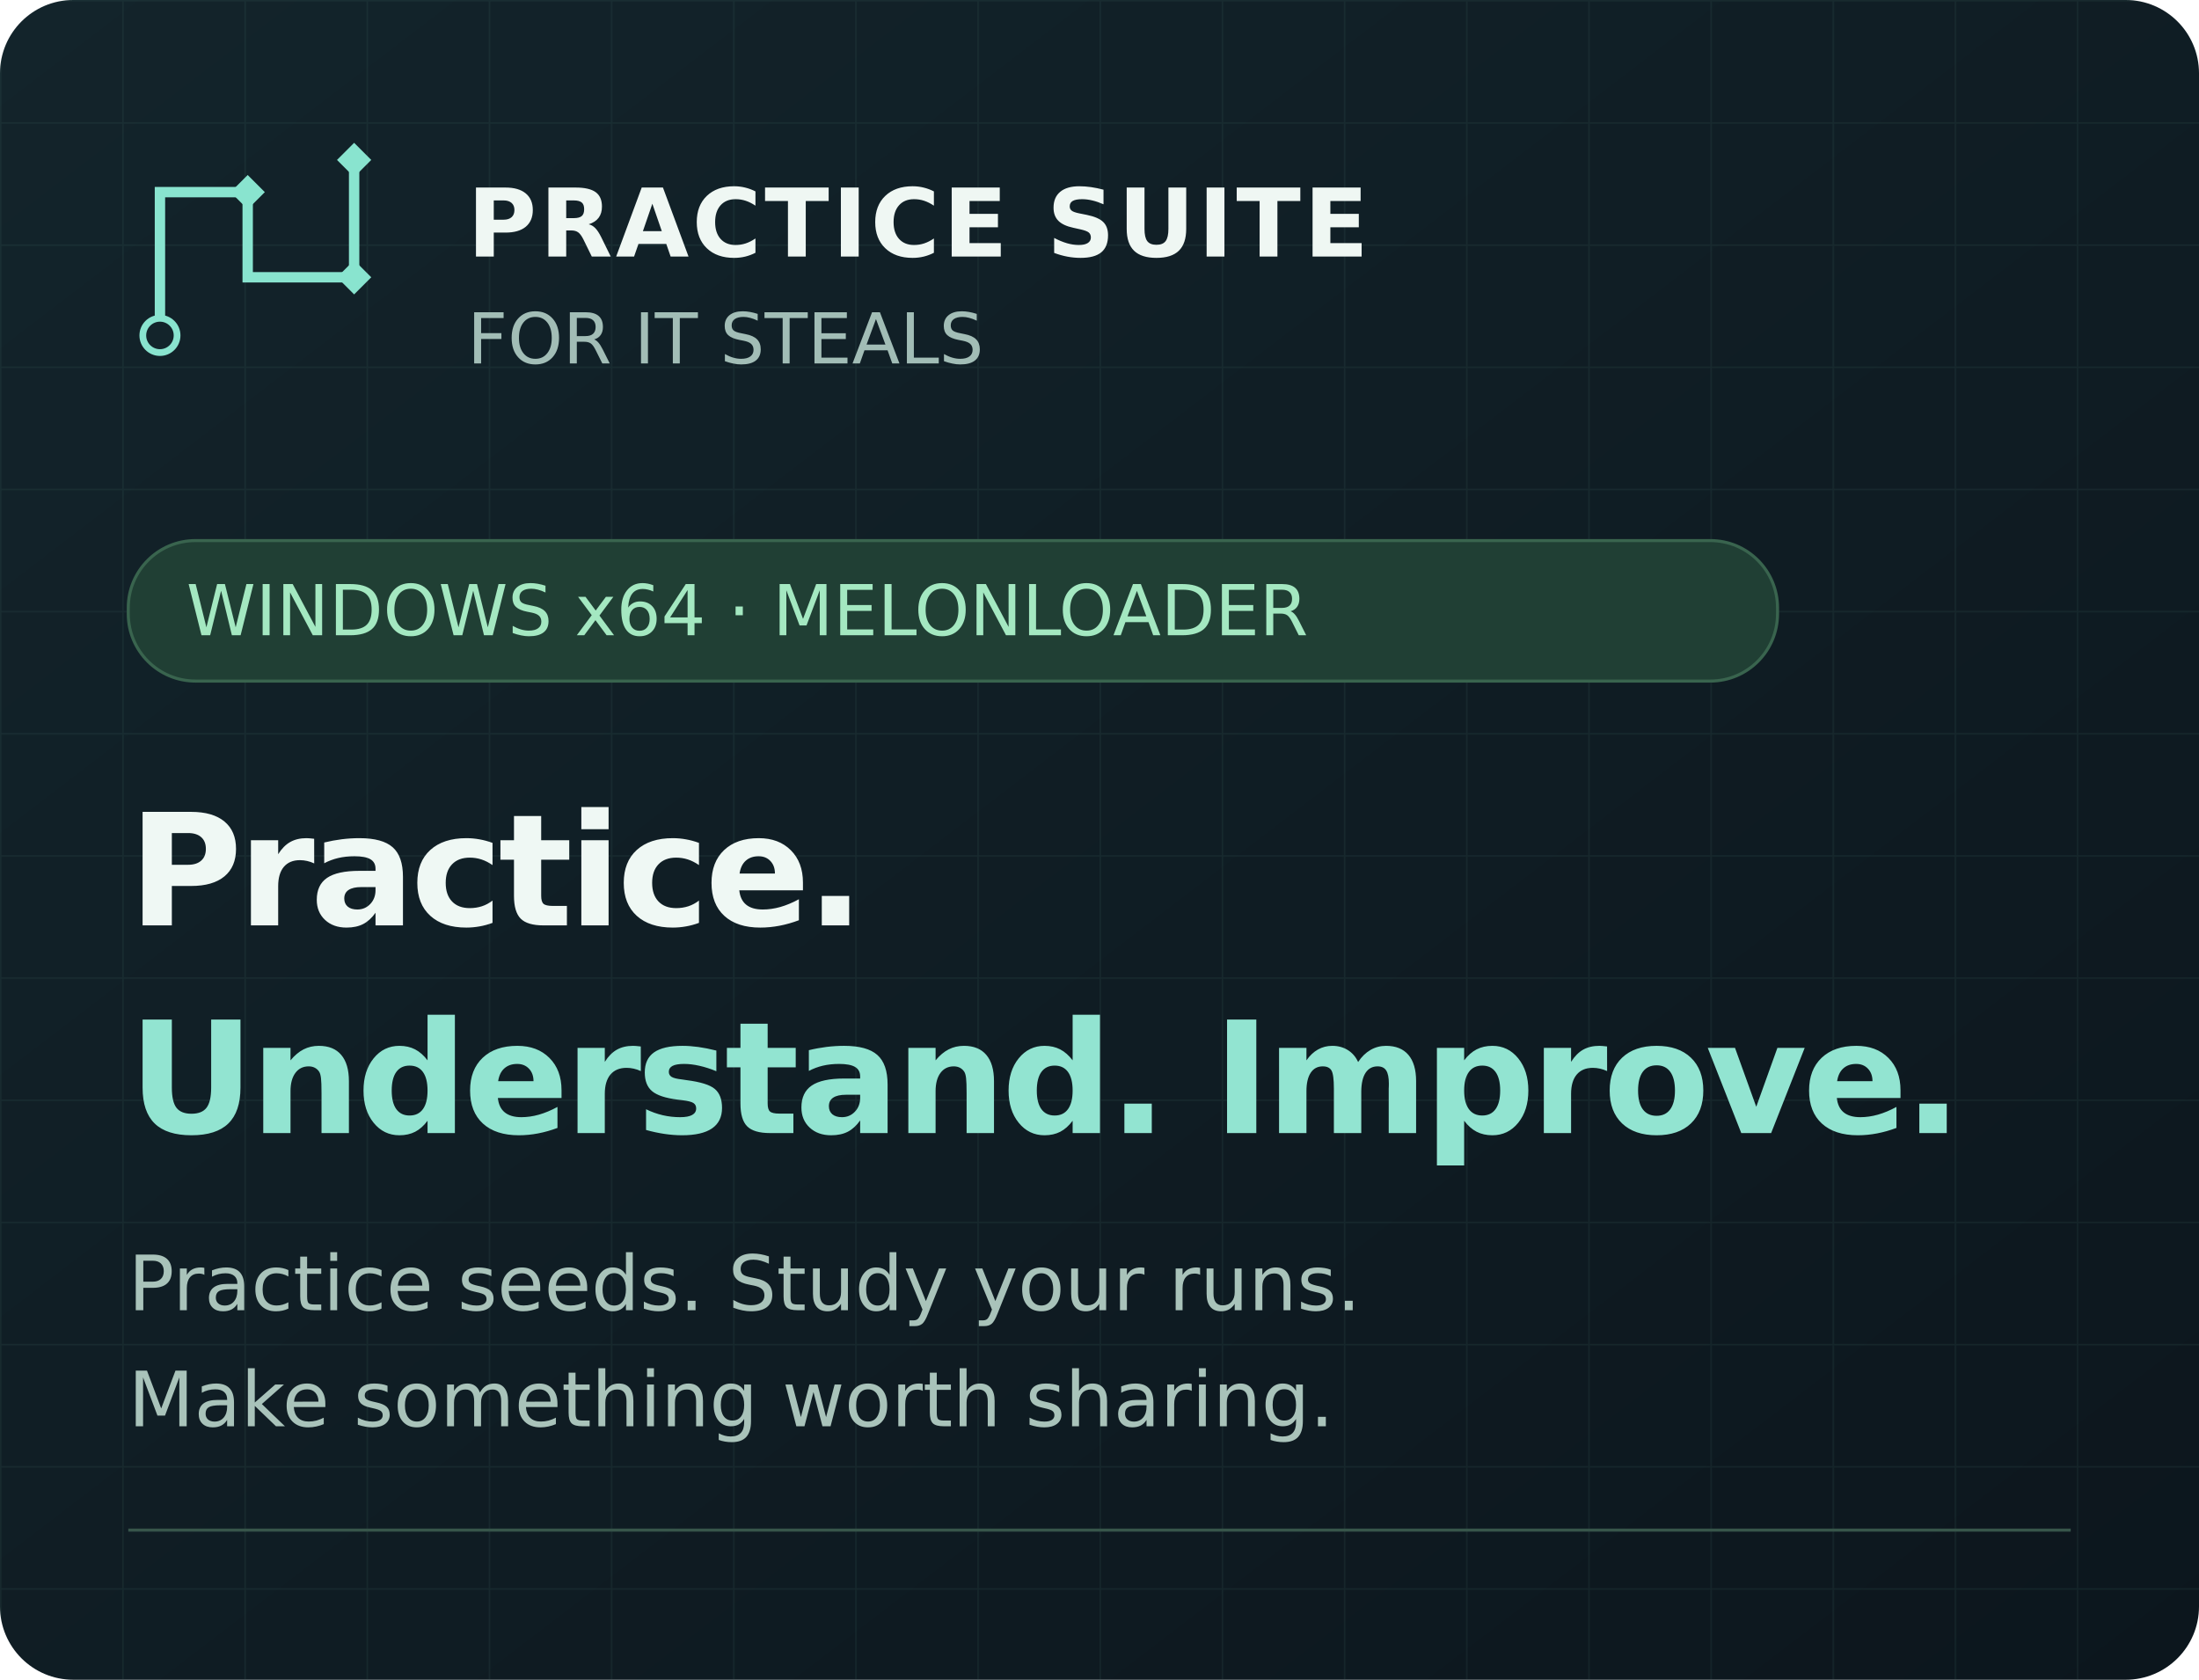
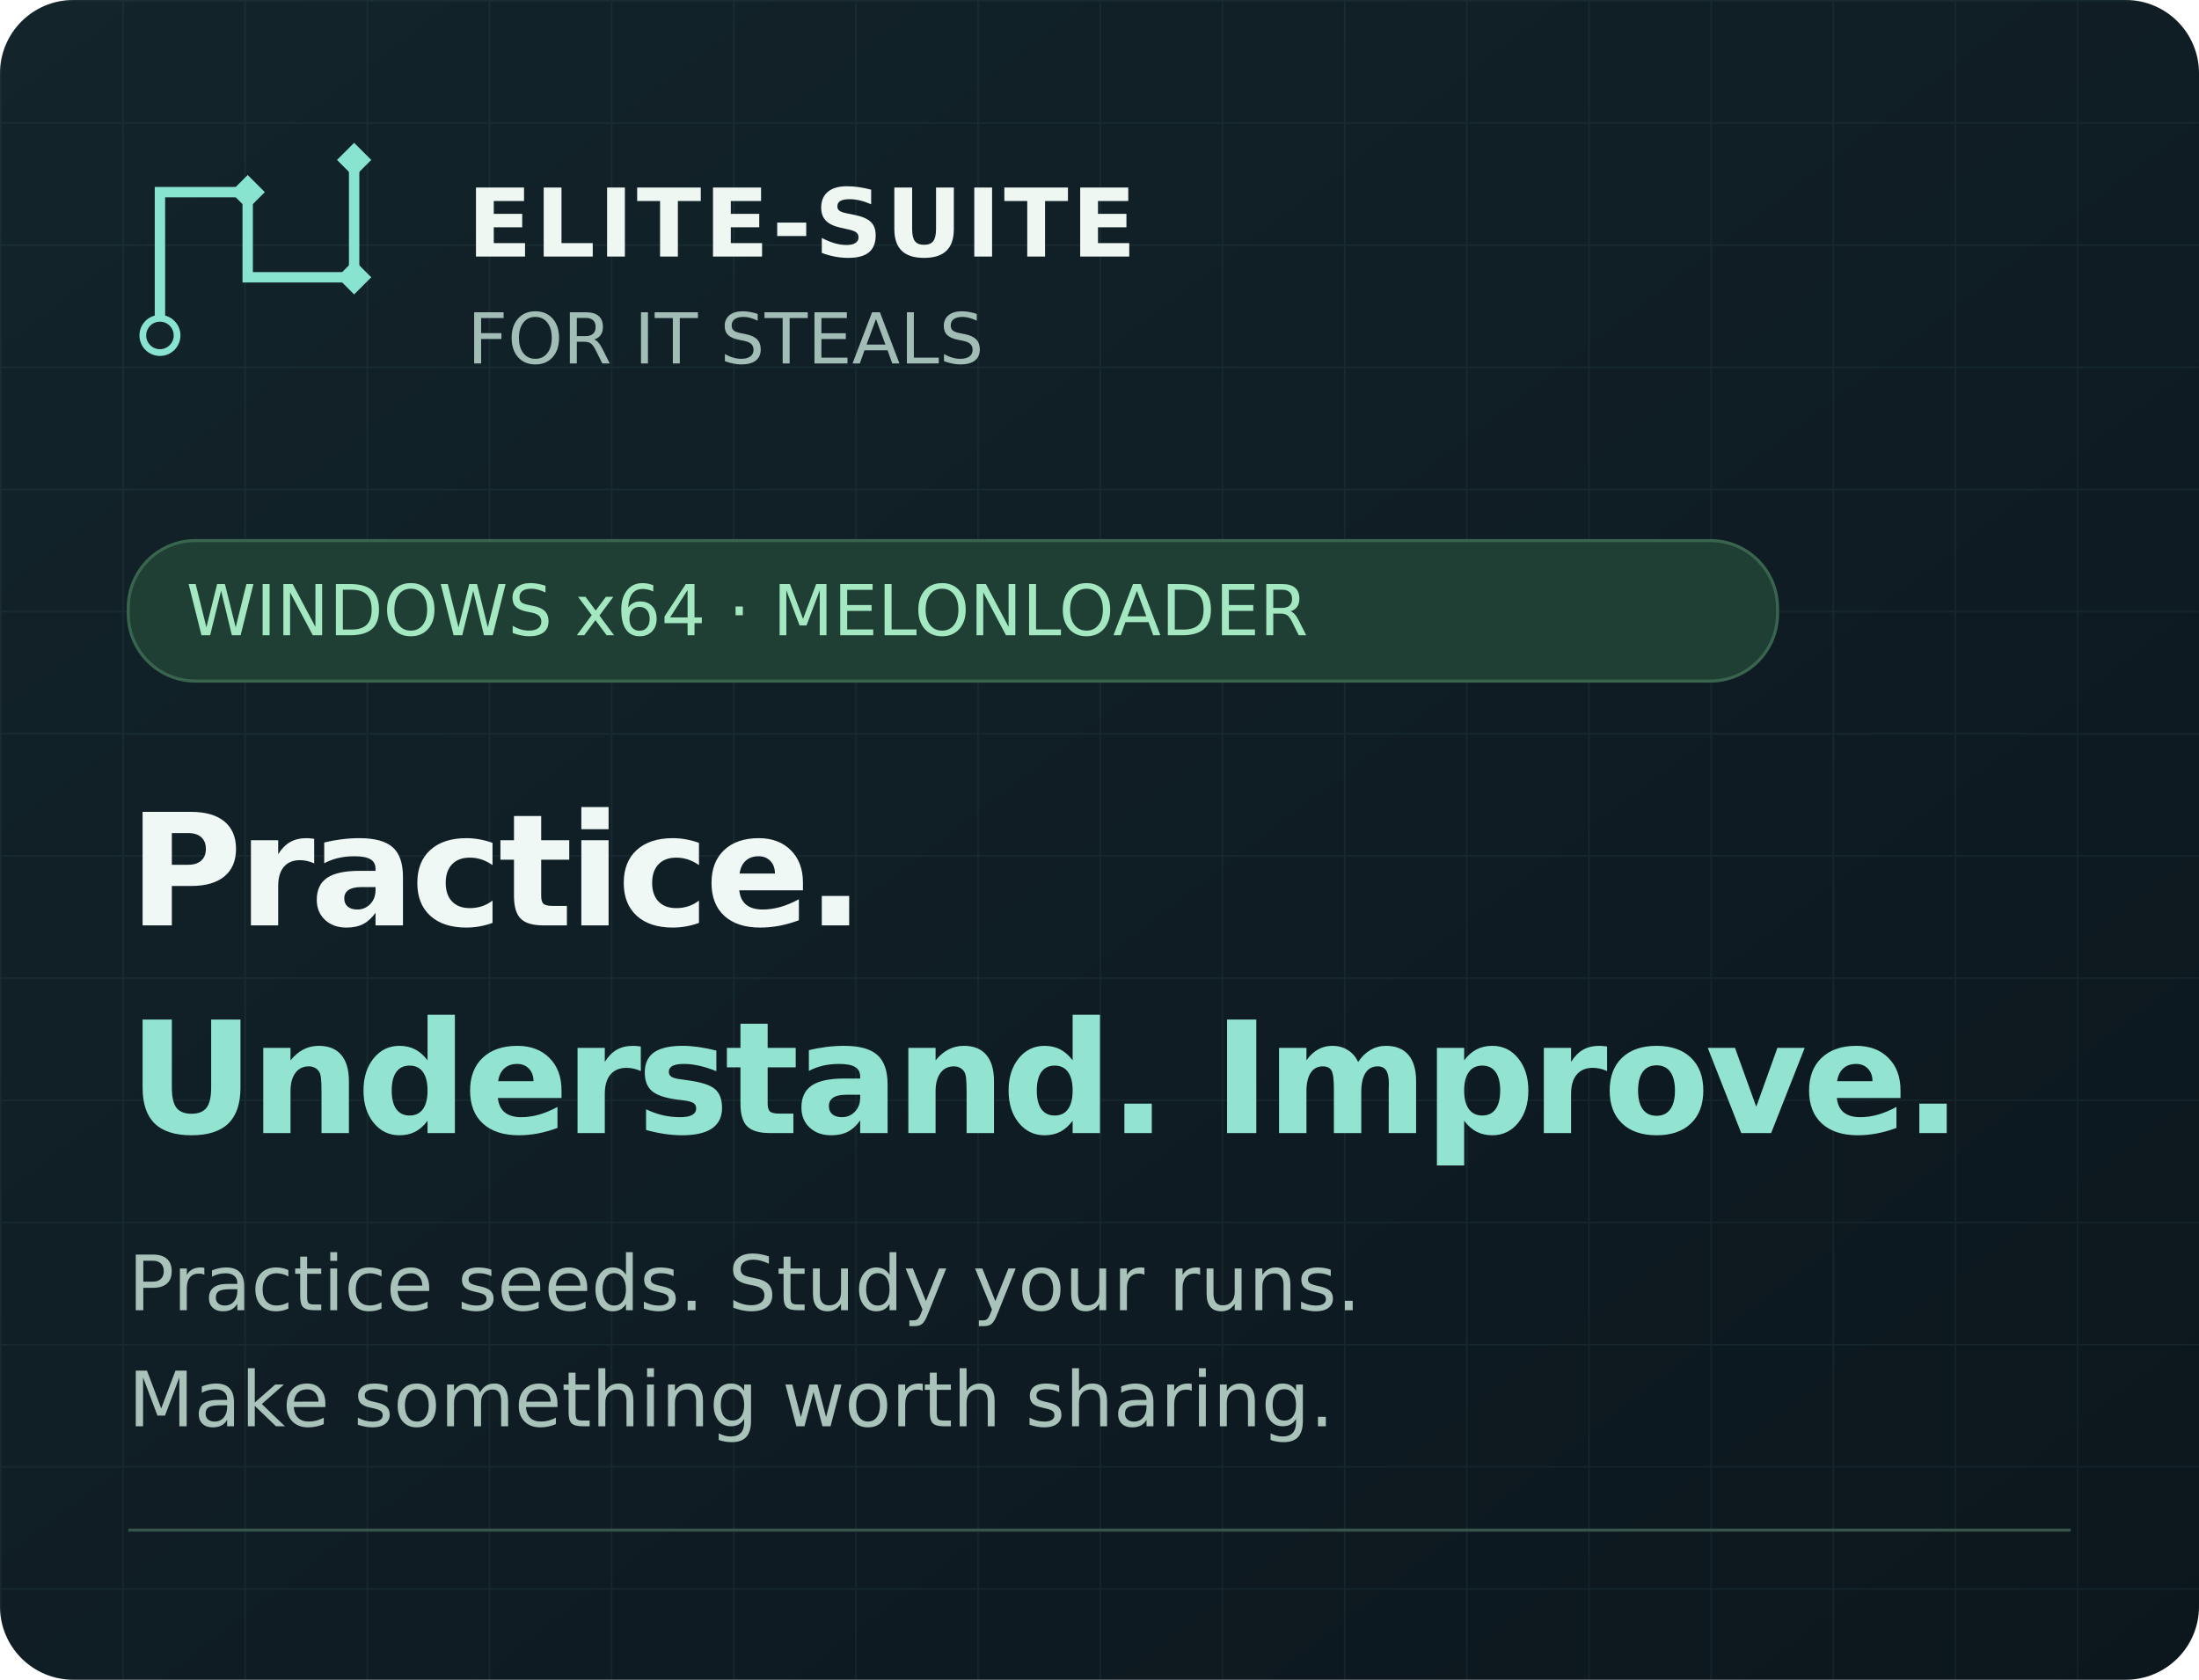
<svg xmlns="http://www.w3.org/2000/svg" width="720" height="550" viewBox="0 0 720 550">
  <defs>
    <linearGradient id="b" x2="1" y2="1">
      <stop stop-color="#13242b" />
      <stop offset="1" stop-color="#0c161d" />
    </linearGradient>
    <pattern id="g" width="40" height="40" patternUnits="userSpaceOnUse">
      <path d="M40 0H0V40" fill="none" stroke="#467065" stroke-opacity=".15" />
    </pattern>
  </defs>
  <rect width="720" height="550" rx="24" fill="url(#b)" />
  <rect width="720" height="550" rx="24" fill="url(#g)" />
  <g font-family="Segoe UI,DejaVu Sans,Arial,sans-serif">
    <g transform="translate(42 42) scale(.17)" stroke="#89e4cf">
      <path d="M61 399V123H230V287H435V61" fill="none" stroke-width="20" />
      <circle cx="61" cy="399" r="33" fill="#13242b" stroke-width="13" />
      <path d="m230 90 33 33-33 33-33-33zm205 164 33 33-33 33-33-33zm0-226 33 33-33 33-33-33z" fill="#89e4cf" stroke="none" />
    </g>
-     <text x="153" y="84" fill="#eff7f3" font-size="31" font-weight="700" letter-spacing="1">PRACTICE SUITE</text>
+     <text x="153" y="84" fill="#eff7f3" font-size="31" font-weight="700" letter-spacing="1">ELITE-SUITE</text>
    <text x="153" y="119" fill="#a2bdb6" font-size="23">FOR IT STEALS</text>
    <rect x="42" y="177" width="540" height="46" rx="22" fill="#203f34" stroke="#39644e" />
    <text x="61" y="208" fill="#a4e8c1" font-size="23">WINDOWS x64 · MELONLOADER</text>
    <text x="42" y="303" fill="#eff8f4" font-size="51" font-weight="700" letter-spacing="-1.5">Practice.</text>
    <text x="42" y="371" fill="#92e4d1" font-size="51" font-weight="700" letter-spacing="-1.5">Understand. Improve.</text>
    <text x="42" y="429" fill="#a9c3ba" font-size="25">Practice seeds. Study your runs.</text>
    <text x="42" y="467" fill="#a9c3ba" font-size="25">Make something worth sharing.</text>
    <path d="M42 501H678" stroke="#37554a" />
  </g>
</svg>
